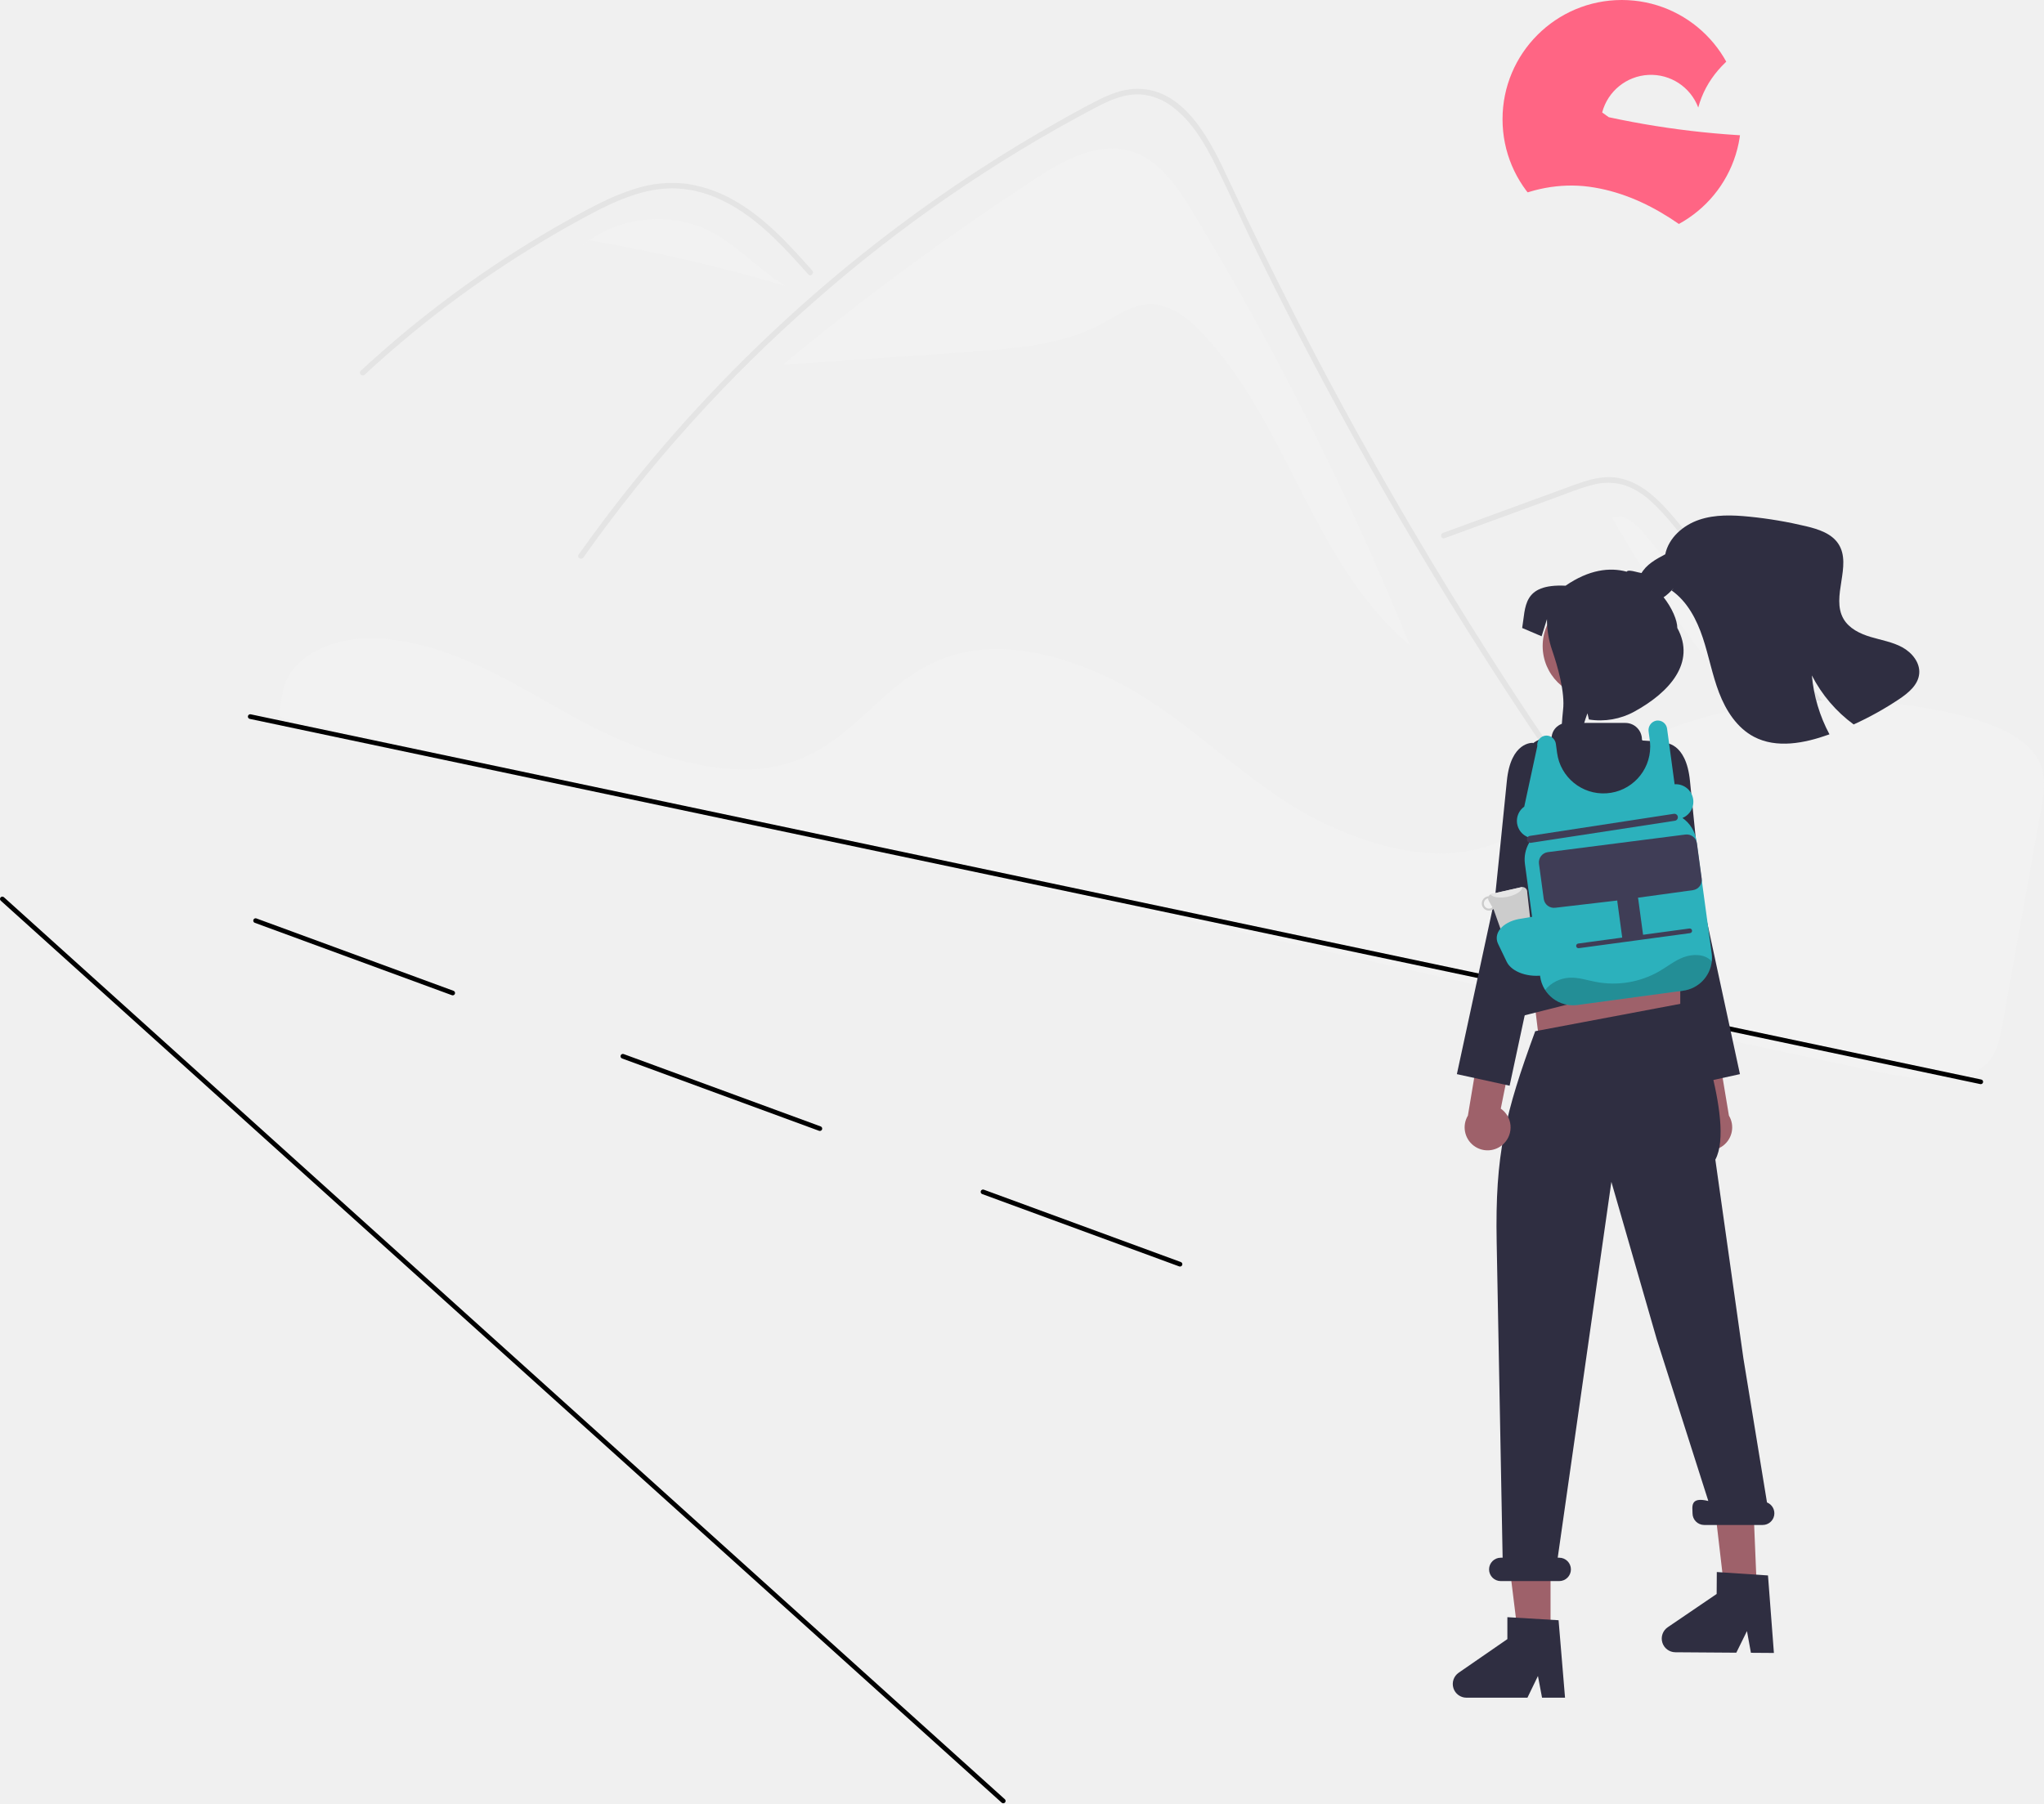
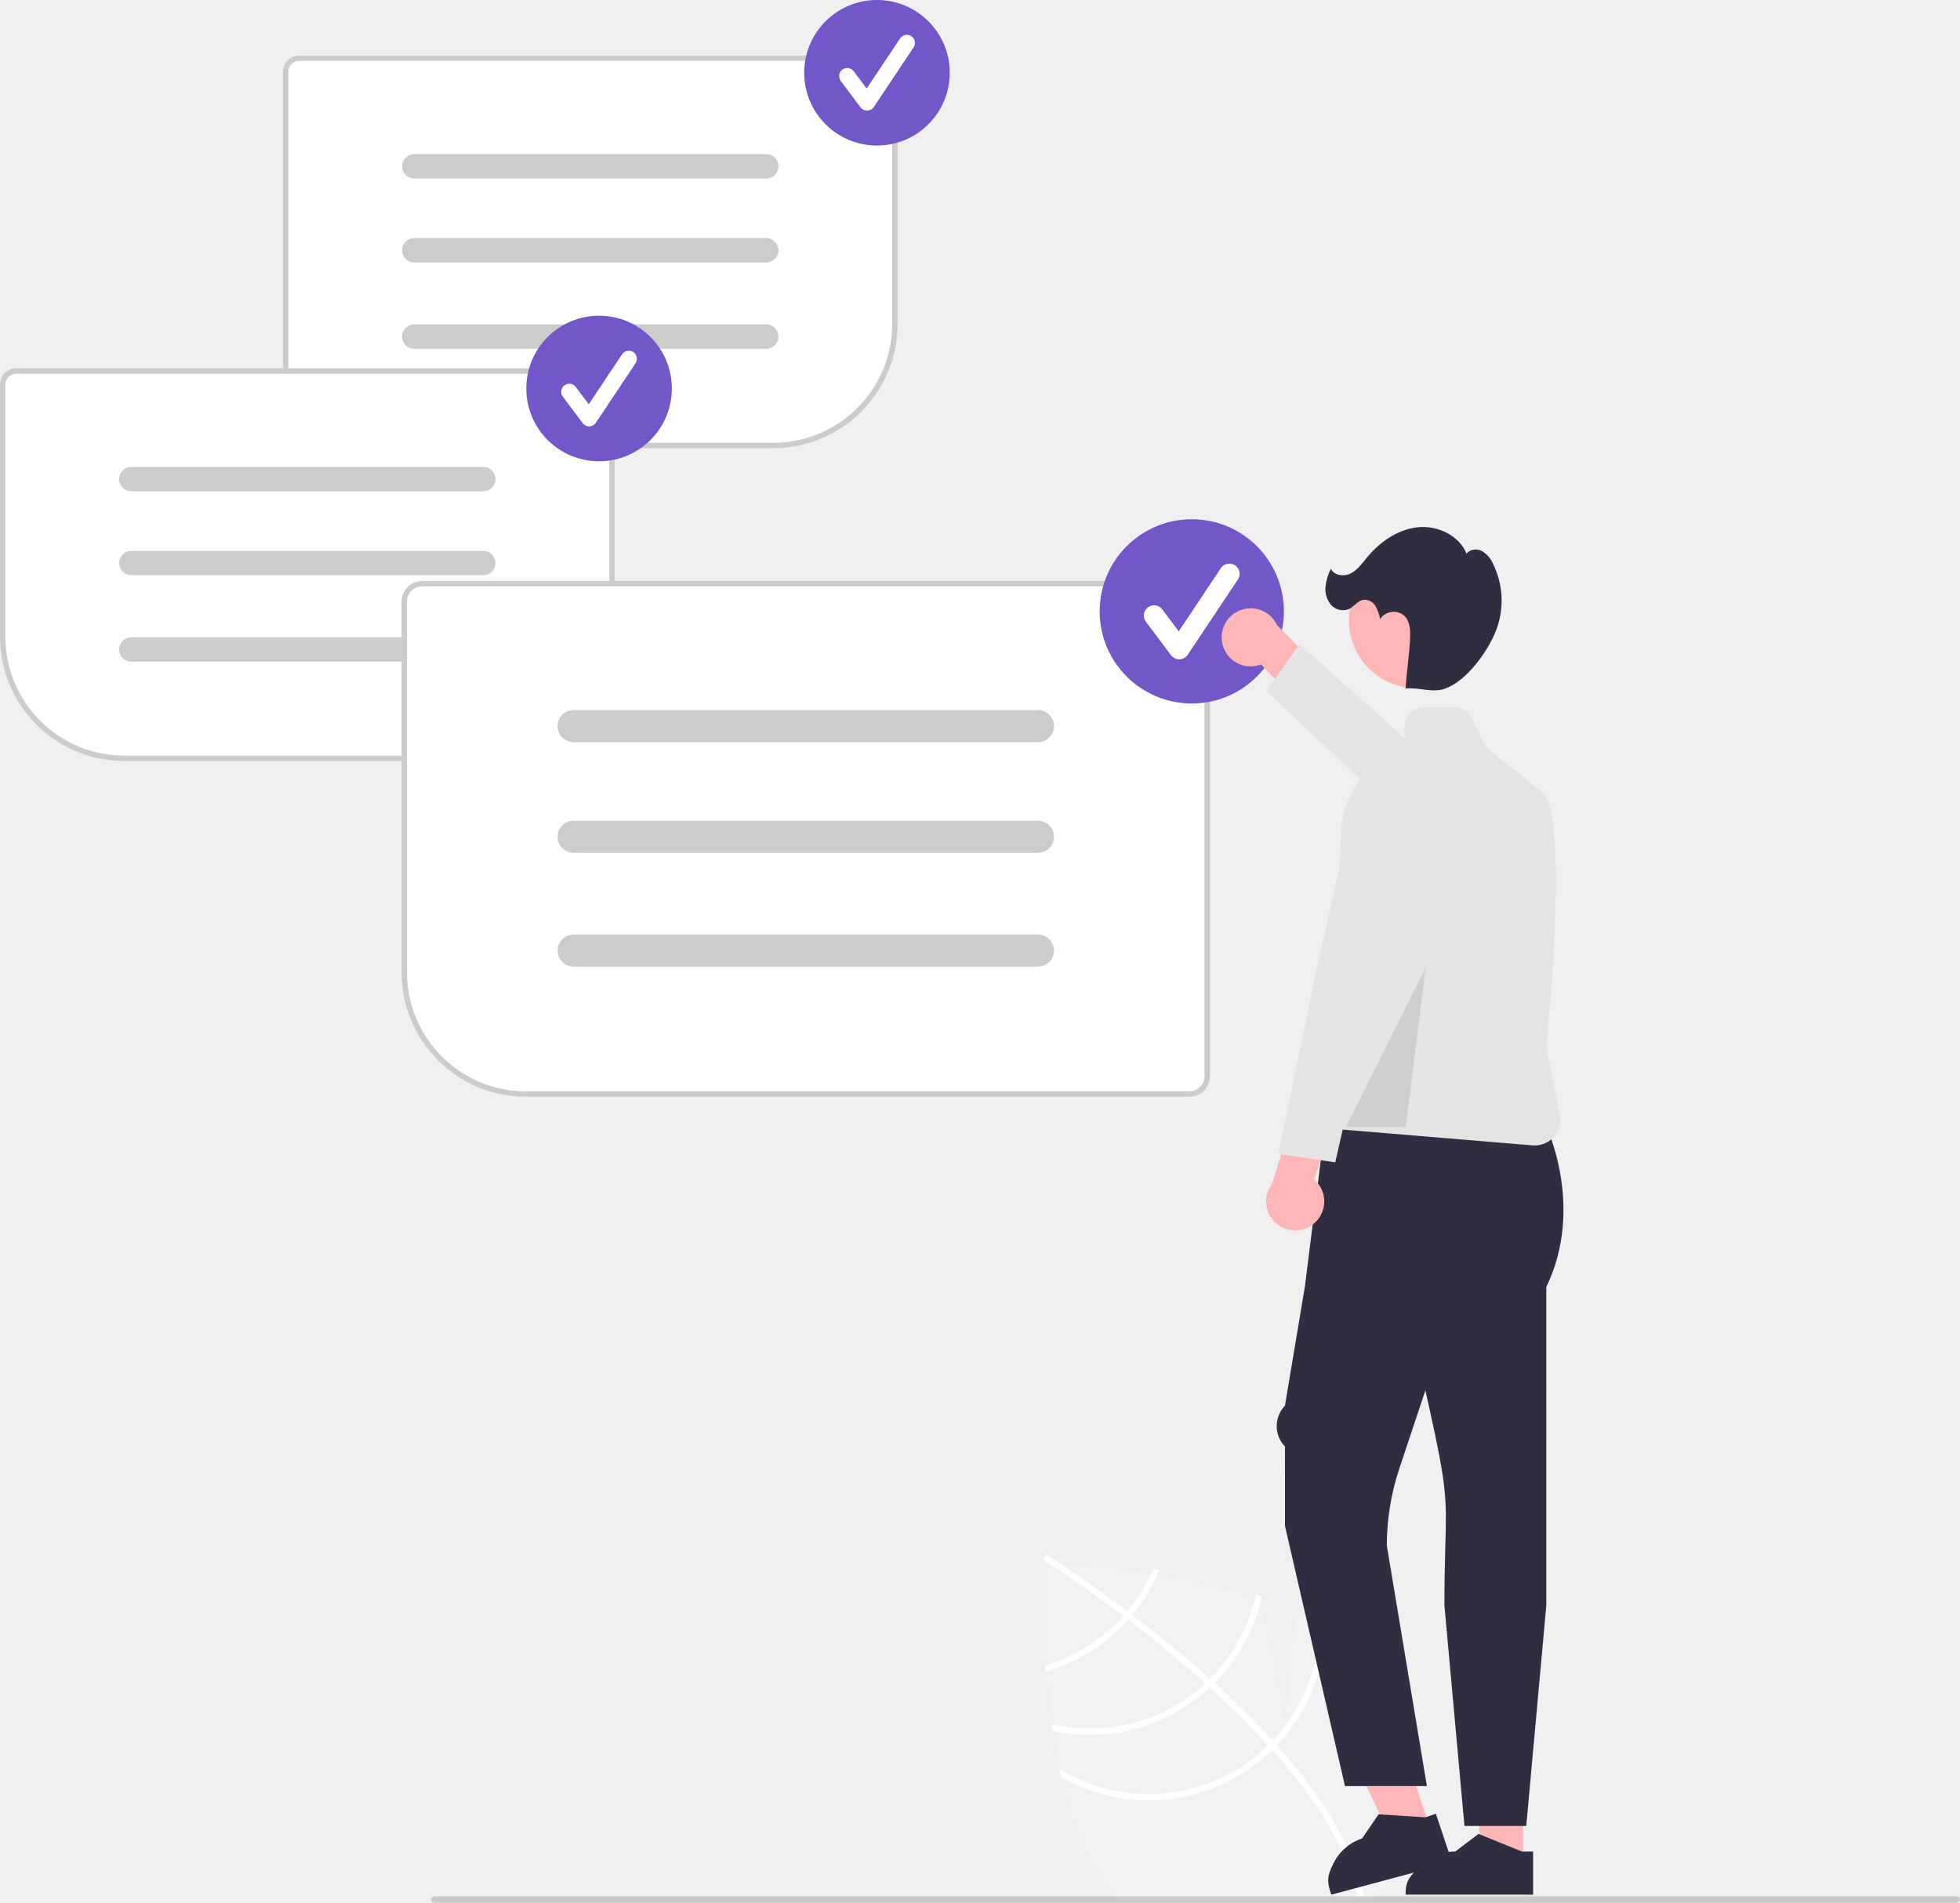
- <svg xmlns="http://www.w3.org/2000/svg" id="currentIllo" data-name="Layer 1" width="874.039" height="771.292" viewBox="0 0 874.039 771.292" class="injected-svg DownloadModal__ImageFile-sc-p17csy-5 iIfSkb grid_media">
-   <path d="M673.062,155.137c-6.611-10.934-14.444-22.608-26.712-26.178-14.207-4.135-28.802,4.079-41.181,12.184a1200.013,1200.013,0,0,0-106.794,78.684l.037.424q39.846-2.748,79.691-5.496c19.192-1.324,39.044-2.83,56.005-11.909,6.436-3.445,12.71-8.047,20.003-8.368,9.061-.398,16.962,5.93,23.17,12.541,36.727,39.109,47.355,98.916,88.558,133.276A1307.621,1307.621,0,0,0,673.062,155.137Z" transform="translate(-162.9803 -64.354)" fill="#f2f2f2" />
-   <path d="M898.816,486.852c-4.061-5.128-5.721-6.33-9.727-11.505Q840.159,412.063,797.108,344.504q-29.241-45.883-55.583-93.529-12.541-22.651-24.394-45.658-9.198-17.839-17.985-35.891c-1.675-3.437-3.303-6.891-4.923-10.352-3.817-8.139-7.563-16.318-11.585-24.346-4.583-9.151-10.162-18.744-18.578-24.891a25.346,25.346,0,0,0-13.204-5.081c-6.851-.443-13.173,2.386-19.115,5.476a615.324,615.324,0,0,0-120.996,83.438A629.917,629.917,0,0,0,412.444,302.789c-.869,1.241-2.924.055-2.047-1.193q5.18-7.325,10.565-14.492A633.399,633.399,0,0,1,582.67,136.269q15.73-10.194,32.051-19.431c5.484-3.106,10.992-6.171,16.594-9.048,5.492-2.821,11.324-5.358,17.598-5.452,21.351-.332,32.407,23.848,40,40.119q3.58,7.681,7.246,15.314,13.856,28.981,28.779,57.432,9.21,17.566,18.823,34.927,29.917,54.062,63.596,105.935c29.743,45.808,59.25,86.275,93.134,129.112C901.424,486.362,899.756,488.053,898.816,486.852Z" transform="translate(-162.9803 -64.354)" fill="#e4e4e4" />
-   <path d="M508.636,181.73c-1.24-1.383-2.473-2.766-3.722-4.149-9.846-10.889-20.411-21.652-33.931-27.894a49.228,49.228,0,0,0-20.624-4.781c-7.38.024-14.595,1.96-21.414,4.67-3.224,1.288-6.377,2.75-9.482,4.307-3.548,1.786-7.033,3.69-10.502,5.61q-9.767,5.405-19.281,11.284-18.93,11.699-36.674,25.184-9.198,6.993-18.017,14.445-8.202,6.922-16.073,14.216c-1.122,1.035-2.797-.64-1.675-1.675,1.383-1.288,2.782-2.568,4.18-3.832q5.927-5.358,12.043-10.51,11.153-9.411,22.884-18.096,18.242-13.513,37.74-25.192,9.743-5.832,19.755-11.174c2.015-1.075,4.054-2.126,6.116-3.121a97.502,97.502,0,0,1,14.54-5.919,51.724,51.724,0,0,1,21.96-2.157,57.173,57.173,0,0,1,20.261,7.009c13.275,7.42,23.572,18.894,33.591,30.091C511.323,181.184,509.655,182.867,508.636,181.73Z" transform="translate(-162.9803 -64.354)" fill="#e4e4e4" />
-   <path d="M780.643,294.569l31.811-11.635L828.249,277.157c5.144-1.881,10.276-4.023,15.593-5.37a24.6,24.6,0,0,1,14.114.18,32.529,32.529,0,0,1,11.008,6.824,89.337,89.337,0,0,1,9.029,9.642c3.439,4.133,6.827,8.308,10.23,12.47q21.068,25.765,41.86,51.755,20.792,25.989,41.306,52.198,20.564,26.274,40.845,52.767,2.484,3.246,4.965,6.494c.914,1.196,2.973.017,2.047-1.196q-20.431-26.76-41.147-53.3-20.767-26.604-41.82-52.982-21.053-26.378-42.391-52.527-5.316-6.515-10.649-13.015c-2.999-3.655-5.965-7.35-9.254-10.753-6.039-6.245-13.583-11.764-22.614-11.914-5.31-.088-10.448,1.597-15.381,3.381-5.318,1.924-10.624,3.884-15.935,5.826l-32.034,11.716-8.008,2.929c-1.421.52-.807,2.812.63,2.286Z" transform="translate(-162.9803 -64.354)" fill="#e4e4e4" />
-   <path d="M466.796,163.388c-16.166-8.308-36.868-6.681-51.723,3.699a737.726,737.726,0,0,1,83.932,19.589C487.555,179.967,478.599,169.455,466.796,163.388Z" transform="translate(-162.9803 -64.354)" fill="#f2f2f2" />
-   <path d="M414.914,167.059l-3.112,2.53c1.053-.885,2.147-1.715,3.271-2.501C415.02,167.078,414.967,167.068,414.914,167.059Z" transform="translate(-162.9803 -64.354)" fill="#f2f2f2" />
-   <path d="M867.766,294.685c-3.131-3.812-6.517-7.803-11.201-9.351l-4.373.172A496.015,496.015,0,0,0,984.306,436.543Q926.036,365.614,867.766,294.685Z" transform="translate(-162.9803 -64.354)" fill="#f2f2f2" />
-   <path d="M667.565,606.081a.992.992,0,0,1-.345-.062l-84.261-30.953a1.0 1,0,0,1,.689-1.877L667.91,604.142a1.0 1,0,0,1-.345,1.938Z" transform="translate(-162.9803 -64.354)" />
-   <path d="M513.565,548.081a.992.992,0,0,1-.345-.062l-84.261-30.953a1.0 1,0,0,1,.689-1.877L513.91,546.142a1.0 1,0,0,1-.345,1.938Z" transform="translate(-162.9803 -64.354)" />
-   <path d="M356.565,490.081a.992.992,0,0,1-.345-.062l-84.261-30.953a1.0 1,0,1,1,.689-1.877L356.91,488.142a1.0 1,0,0,1-.345,1.938Z" transform="translate(-162.9803 -64.354)" />
-   <path d="M340.778,339.738c-3.513-.785-7.07-1.405-10.583-1.837l-.511-.063c-23.321-2.777-43.01,6.958-45.796,22.645l-.495,2.838c-.309,1.795-.643,3.725-1.04,5.86-.192,1.054.867,2.132,2.407,2.476L845.649,497.037c39.607,8.564,79.087,17.024,117.337,25.144a177.652,177.652,0,0,0,21.711,3.511c10.927.926,18.927-.293,24.46-3.725l.001 0c6.877-4.253,8.607-11.157,10.019-19.078,2.846-15.997,5.877-32.793,8.897-49.538,2.661-14.758,5.316-29.477,7.832-43.574,1.478-8.369,2.281-15.869-2.879-22.891-5.596-7.598-17.581-13.494-35.623-17.527-.218-.049-.434-.097-.655-.145-56.592-12.407-117.619-2.55-151.854,24.53-3.942,3.118-7.734,6.553-11.401,9.875a158.915,158.915,0,0,1-17.302,14.232,66.95,66.95,0,0,1-10.666,5.986c-.257.125-.548.255-.851.372-.705.318-1.433.613-2.135.865a62.042,62.042,0,0,1-12.655,3.397l-.431.065c-.326.056-.678.107-1.027.147a68.206,68.206,0,0,1-7.479.589c-10.812.309-22.585-1.669-34.991-5.882a151.752,151.752,0,0,1-32.578-15.751c-10.814-6.914-20.639-14.717-30.141-22.263-4.173-3.316-8.49-6.743-12.828-10.046-.815-.622-1.618-1.23-2.434-1.842-5.313-3.969-10.177-7.354-14.871-10.348a146.281,146.281,0,0,0-37.143-17.035c-13.864-4.03-26.63-5.128-37.931-3.275a60.649,60.649,0,0,0-9.253,2.27c-13.923,4.597-23.917,13.74-33.581,22.583-12.021,10.999-24.453,22.373-44.611,25.204-23.263,3.273-53.836-7.081-74.693-17.866-6.557-3.391-13.045-7.056-19.318-10.601q-3.801-2.148-7.611-4.28c-4.993-2.785-9.099-4.982-12.918-6.915l-1.208-.614c-.673-.337-1.346-.675-2.034-1.007-4.55-2.238-8.825-4.154-13.075-5.86l-1.004-.409c-2.021-.785-3.918-1.486-5.788-2.137l-.747-.259A109.236,109.236,0,0,0,340.778,339.738Z" transform="translate(-162.9803 -64.354)" fill="#f2f2f2" />
-   <path d="M1009.981,528.062a1.009,1.009,0,0,1-.208-.021l-740-156.208a1,1,0,0,1,.413-1.957l740,156.208a1,1,0,0,1-.206,1.979Z" transform="translate(-162.9803 -64.354)" />
-   <circle cx="693.5" cy="51" r="51" fill="#ff6584" />
-   <path d="M948.516,76.224c-24.717-3.341-52.935,10.019-59.341,34.124a21.597,21.597,0,0,0-41.093,2.109l2.83,2.027a372.275,372.275,0,0,0,160.659-.726C994.377,95.688,973.233,79.565,948.516,76.224Z" transform="translate(-162.9803 -64.354)" fill="#f0f0f0" />
-   <path d="M842.516,144.224c-24.717-3.341-52.935,10.019-59.341,34.124a21.597,21.597,0,0,0-41.093,2.109l2.83,2.027a372.275,372.275,0,0,0,160.659-.726C888.377,163.688,867.233,147.565,842.516,144.224Z" transform="translate(-162.9803 -64.354)" fill="#f0f0f0" />
-   <path d="M886.872,553.437a9.76,9.76,0,0,1,1.357-14.904L872.689,461.346l17.161,5.51,12.439,74.659A9.813,9.813,0,0,1,886.872,553.437Z" transform="translate(-162.9803 -64.354)" fill="#9e616a" />
-   <path d="M863.926,390.13l10.648-8.037s9.393-.665,11.056,16.274,5.079,49.95,5.079,49.95l16.293,75.463-22.554,4.95-17.451-81.438-10.469-24.184Z" transform="translate(-162.9803 -64.354)" fill="#2f2e41" />
-   <polygon points="718.5 449 658.5 448 653.5 407 718.5 407 718.5 449" fill="#9e616a" />
-   <polygon points="663.032 699.832 649.181 699.831 642.591 646.404 663.034 646.405 663.032 699.832" fill="#9e616a" />
-   <polygon points="751.276 680.645 737.425 680.548 731.21 627.076 749.225 631.209 751.276 680.645" fill="#9e616a" />
-   <polygon points="707.954 371.691 711.092 379.851 710.465 388.011 649.04 409.286 652.088 373.574 658.993 365.414 707.954 371.691" fill="#ffb6b6" />
-   <circle cx="681.602" cy="276.32" r="21.938" fill="#9e616a" />
-   <path d="M832.208,790.486h-9.829l-1.754-9.279-4.493,9.279H790.064a5.86,5.86,0,0,1-3.33-10.682l20.817-14.377v-9.381l21.896,1.307Z" transform="translate(-162.9803 -64.354)" fill="#2f2e41" />
-   <path d="M921.523,771.351l-9.828-.069-1.689-9.292-4.558,9.248-26.067-.182a5.86,5.86,0,0,1-3.255-10.705l20.917-14.231.066-9.381,21.886,1.46Z" transform="translate(-162.9803 -64.354)" fill="#2f2e41" />
-   <path d="M918.566,706.973l-10.086-61.619-12-85c8.788-16.32-11-67-11-67l-2.793.134L819.467,505.415l.014-.061c-12.931,35.268-17.215,52.691-16.506,90.248l2.547,135.01h-.799a5,5,0,0,0,0,10h25a5,5,0,0,0,0-10h-.645l22.947-160.757L871.48,637.354l22,69c-8-2-6.758,2.634-6.758,5.258a5,5,0,0,0,5,5h25a4.995,4.995,0,0,0,1.844-9.639Z" transform="translate(-162.9803 -64.354)" fill="#2f2e41" />
-   <path d="M890.403,495.979l-2-20a3.987,3.987,0,0,0-3.605-2.995c-.833-9.527-4.339-50.629-4.549-52.421l-.008-.076-1.594-34.058a5.037,5.037,0,0,0-4.703-4.79l-8.421-.55a.446.446,0,0,1-.431-.445,7.081,7.081,0,0,0-7.081-7.081H833.08a6.63,6.63,0,0,0-6.576,5.804.44.44,0,0,1-.448.396l-.003-0a11.845,11.845,0,0,0-11.915,9.824c-3.408,19.831-10.239,64.84-6.862,89.862,1.176,8.711-1.359,1.812-1.803,9.1a5.365,5.365,0,0,0,1.336,3.89c-2.058.598-2.856,2.821-2.328,4.916l-.438-.108a4,4,0,0,0,4.856,2.901L885.502,480.836C887.644,480.296,890.943,498.121,890.403,495.979Z" transform="translate(-162.9803 -64.354)" fill="#2f2e41" />
-   <path d="M806.089,553.437a9.76,9.76,0,0,0-1.357-14.904l15.54-77.187-17.161,5.51-12.439,74.659A9.813,9.813,0,0,0,806.089,553.437Z" transform="translate(-162.9803 -64.354)" fill="#9e616a" />
-   <path d="M829.034,390.13l-10.648-8.037s-9.393-.665-11.056,16.274-5.079,49.95-5.079,49.95l-16.293,75.463,22.554,4.95,17.451-81.438,10.469-24.184Z" transform="translate(-162.9803 -64.354)" fill="#2f2e41" />
-   <path d="M868.076,321.166c4.087,1.217,7.9-2.202,10.745-5.441l-1.011,1.2c6.692,4.713,10.693,12.39,13.289,20.161,2.596,7.763,4.044,15.894,6.975,23.546,2.93,7.643,7.66,15.037,14.9,18.85,9.699,5.107,21.583,2.785,31.9-.9.137-.051.266-.094.403-.146a65.737,65.737,0,0,1-7.523-25.191,59.771,59.771,0,0,0,17.873,20.967,137.213,137.213,0,0,0,19.381-10.779c3.984-2.665,8.183-6.109,8.645-10.882.471-4.738-3.067-9.065-7.24-11.344-4.173-2.279-8.971-3.05-13.529-4.421-4.55-1.362-9.194-3.599-11.584-7.711-5.509-9.459,3.761-22.8-2.151-32.02-2.913-4.533-8.568-6.349-13.812-7.609a182.606,182.606,0,0,0-24.317-4.104c-7.189-.72-14.617-.985-21.455,1.328-6.838,2.313-13.041,7.686-14.506,14.763-3.993,2.099-8.217,4.421-10.359,8.405C862.558,313.815,863.749,319.881,868.076,321.166Z" transform="translate(-162.9803 -64.354)" fill="#2f2e41" />
-   <path d="M874.177,319.572c3.914,4.903,6.044,10.205,6.044,13.38,8.13,14.859-3.496,27.623-18.356,35.753a30.443,30.443,0,0,1-19.45,3.391l-.622-2.654-.842,2.39s-9.675,31.954-12.866,33.828c1.211-5.687,2.598-32.017,3.272-37.567.933-7.554-2.32-18.799-4.667-25.638a40.366,40.366,0,0,1-2.21-13.1v-.195l-2.285,7.34-8.319-3.549c1.548-8.878,0-18.956,18.556-18.082,10.036-6.902,18.873-7.953,26.133-5.996.937-1.448,6.339,1.264,7.9.502" transform="translate(-162.9803 -64.354)" fill="#2f2e41" />
-   <path d="M894.95,475.58a14.211,14.211,0,0,1-12.22,12.5l-45.17,6.12a14.224,14.224,0,0,1-15.99-12.18l-6.51-48.14a14.175,14.175,0,0,1,1.8-9.04l-.31-2.34a7.49,7.49,0,0,1-1.78-13.14l5.58-25.85a4.007,4.007,0,0,1,3.82-4.54,4.113,4.113,0,0,1,4.13,3.63l.51,3.8a20.001,20.001,0,0,0,39.82-2.66,20.672,20.672,0,0,0-.18-2.71l-.5-3.74a4.15,4.15,0,0,1,3.18-4.69,3.999,3.999,0,0,1,4.71,3.4l3.23,23.8a7.492,7.492,0,0,1,3.35,14.41,14.165,14.165,0,0,1,5.97,9.74l6.52,48.15A14,14,0,0,1,894.95,475.58Z" transform="translate(-162.9803 -64.354)" fill="#2cb1bc" />
-   <path d="M815.906,423.559a1.502,1.502,0,0,1,1.285-1.688l61.566-9.437a1.5,1.5,0,1,1,.402,2.973l-61.566,9.437A1.502,1.502,0,0,1,815.906,423.559Z" transform="translate(-162.9803 -64.354)" fill="#3f3d56" />
-   <path d="M823.101,448.829l-2.035-15.036a4.413,4.413,0,0,1,3.782-4.965l58.801-7.522a4.413,4.413,0,0,1,4.965,3.782l2.035,15.036a4.413,4.413,0,0,1-3.782,4.965L863.381,448.32a4.413,4.413,0,0,1,.117.489l2.079,15.36,19.819-2.682a1,1,0,1,1,.268,1.982l-19.819,2.682-8.919,1.207L838.098,469.906a1,1,0,0,1-.268-1.982l18.828-2.548-2.079-15.36a4.414,4.414,0,0,1-.017-.502l-26.496,3.097A4.413,4.413,0,0,1,823.101,448.829Z" transform="translate(-162.9803 -64.354)" fill="#3f3d56" />
-   <path d="M591.98,835.646a.998.998,0,0,1-.669-.257l-428-385.792a1,1,0,0,1,1.339-1.486l428,385.792a1,1,0,0,1-.67,1.743Z" transform="translate(-162.9803 -64.354)" />
-   <path d="M816.03,445.94a2.026,2.026,0,0,0-2.15-2.17,1.864,1.864,0,0,0-.32.04l-12.66,2.86a2.085,2.085,0,0,0-1.34,1.03,2.606,2.606,0,0,0-.55.08,3.076,3.076,0,1,0,1.36,6,3.118,3.118,0,0,0,1.24-.6l4.29,12.08a2.015,2.015,0,0,0,2.21.97l8.23-1.86a2.043,2.043,0,0,0,1.57-1.82Zm-15.85,6.98a2.2,2.2,0,0,1-.98-4.29c.04-.01.08,0,.12-.01a2.071,2.071,0,0,0,.27,1.04L801.16,452.4A2.071,2.071,0,0,1,800.18,452.92Z" transform="translate(-162.9803 -64.354)" fill="#ccc" />
-   <path d="M813.88,443.77c.12,1.6-2.62,3.44-6.29,4.17-3.37.69-6.39.21-7.24-1.05a1.919,1.919,0,0,1,.55-.22l12.66-2.86A1.864,1.864,0,0,1,813.88,443.77Z" transform="translate(-162.9803 -64.354)" fill="#e6e6e6" />
-   <path d="M807.264,475.724l-3.675-7.646c-2.153-4.479,1.789-9.245,8.787-10.624L821,456l3.607,25.202-.747.147C816.862,482.727,809.417,480.203,807.264,475.724Z" transform="translate(-162.9803 -64.354)" fill="#2cb1bc" />
-   <g opacity="0.2">
-     <path d="M894.95,475.58a14.211,14.211,0,0,1-12.22,12.5l-45.17,6.12a14.208,14.208,0,0,1-13.87-6.42,14.512,14.512,0,0,1,10.36-5.24c3.88-.2,7.64,1.09,11.44,1.81a39.589,39.589,0,0,0,26.83-4.45c3.53-2.05,6.71-4.67,10.59-6.13,3.88-1.45,8.89-1.4,11.7,1.43A4.033,4.033,0,0,1,894.95,475.58Z" transform="translate(-162.9803 -64.354)" />
-   </g>
+ <svg xmlns="http://www.w3.org/2000/svg" data-name="Layer 1" width="726.423" height="705.12" viewBox="0 0 726.423 705.12">
+   <path d="M745.618,799.922c-.76.8-1.55,1.59-2.35,2.38H652.047c-.75-.77-1.49-1.56-2.23-2.38-.03-.03-.06-.07-.09-.1-9.91-10.98-16.15-26.94-20.04-43.77-.25-1.02-.47-2.05-.69-3.09-1.02-4.73-1.85-9.51-2.53-14.25-.12-.82-.24-1.64-.34-2.46-.92-6.81-1.54-13.51-1.94-19.8-.05-.81-.1-1.6-.15-2.39a324.829,324.829,0,0,1-.02-37.6s.12,0,.35.01c.67.03,2.28.1,4.65.24,6.53.4,18.85,1.4,33.34,3.76.79.13,1.59.27,2.39.41a252.149,252.149,0,0,1,36.17,8.76c.74.25,1.47.5,2.21.75l.01.05,9.07,45.51,3.76-40.51c2.99,1.35,5.9,2.79,8.69,4.33.78.43,1.54.86,2.29,1.3a72.111,72.111,0,0,1,17.17,13.54C773.868,747.582,767.497,777.052,745.618,799.922Z" transform="translate(-235.8247 -97.18208)" fill="#f2f2f2" />
+   <path d="M707.497,742.215l1.581,1.752c18.279,20.458,29.188,39.448,32.549,56.719.053.251.09.501.144.752l-1.169.222-1.127.199c-3.43-18.83-16.201-38.296-32.14-56.144-.508-.58-1.024-1.169-1.557-1.742-6.814-7.496-14.14-14.687-21.548-21.411-.569-.525-1.154-1.052-1.739-1.578-9.824-8.825-19.707-16.808-28.521-23.538-.621-.478-1.25-.949-1.872-1.411-14.965-11.329-26.577-18.839-29.165-20.485-.312-.206-.489-.315-.529-.341l.613-.978.001-.017.621-.986c.04.027.634.388,1.706,1.088,4.028,2.597,14.856,9.744,28.326,19.905.605.461,1.235.932,1.855,1.41,7.158,5.454,14.988,11.703,22.894,18.543q2.983,2.572,5.818,5.137c.594.518,1.179,1.045,1.748,1.57Q698,731.781,707.497,742.215Z" transform="translate(-235.8247 -97.18208)" fill="#fff" />
+   <path d="M663.218,678.532c-.27.65-.56,1.3-.86,1.94a62.382,62.382,0,0,1-8.69,13.75c-.51.6-1.03,1.21-1.57,1.81q-2.19,2.415-4.66,4.67a62.595,62.595,0,0,1-23.4,13.36c-.28.09-.55.18-.83.26.05.79.1,1.57.15,2.38.28-.08.55-.16.83-.25a64.849,64.849,0,0,0,24.81-14.02,66.938,66.938,0,0,0,4.97-4.99c.54-.59,1.06-1.2,1.56-1.81a64.419,64.419,0,0,0,9.22-14.75c.28-.64.56-1.28.83-1.93C664.778,678.812,663.988,678.672,663.218,678.532Z" transform="translate(-235.8247 -97.18208)" fill="#fff" />
+   <path d="M701.328,687.872c-.12.59-.26,1.18-.41,1.77a62.564,62.564,0,0,1-16.68,29.67c-.57.57-1.15,1.13-1.75,1.67-.17.17-.36.35-.54.51a63.024,63.024,0,0,1-55.82,14.76c-.23-.04-.47-.1-.7-.15.12.82.23,1.65.36,2.47.23.05.45.1.68.14a65.359,65.359,0,0,0,57.04-15.49c.24-.22.49-.43.72-.66.6-.56,1.18-1.12,1.76-1.68a65.028,65.028,0,0,0,17.15-30.44q.225-.9.42-1.8C702.817,688.382,702.078,688.122,701.328,687.872Z" transform="translate(-235.8247 -97.18208)" fill="#fff" />
+   <path d="M724.658,698.082c.01.56.01,1.13,0,1.69a62.703,62.703,0,0,1-17.16,42.44c-.56.6-1.14,1.18-1.72,1.76-.63.61-1.26,1.22-1.91,1.8a63.162,63.162,0,0,1-74.87,7.19,6.713,6.713,0,0,1-.58-.34c.24,1.06.48,2.1.74,3.14.18.1.35.2.53.29a65.505,65.505,0,0,0,75.74-8.54c.65-.59,1.3-1.18,1.91-1.8.6-.57,1.17-1.15,1.74-1.75a65.251,65.251,0,0,0,17.87-42.89q.03-.81.03-1.62C726.218,698.982,725.437,698.532,724.658,698.082Z" transform="translate(-235.8247 -97.18208)" fill="#fff" />
+   <path d="M522.492,262.76H346.707a5.524,5.524,0,0,1-5.518-5.518V123.768a5.524,5.524,0,0,1,5.518-5.518H562.475a5.524,5.524,0,0,1,5.518,5.518v93.493A45.551,45.551,0,0,1,522.492,262.76Z" transform="translate(-235.8247 -97.18208)" fill="#fff" />
+   <path d="M522.492,263.26H346.707a6.025,6.025,0,0,1-6.018-6.018V123.768a6.025,6.025,0,0,1,6.018-6.018H562.475a6.024,6.024,0,0,1,6.018,6.018v93.493A46.052,46.052,0,0,1,522.492,263.26ZM346.707,119.75a4.023,4.023,0,0,0-4.018,4.018v133.475a4.022,4.022,0,0,0,4.018,4.018H522.492a44.05,44.05,0,0,0,44-44V123.768a4.023,4.023,0,0,0-4.018-4.018Z" transform="translate(-235.8247 -97.18208)" fill="#ccc" />
+   <path d="M519.823,163.327H389.358a4.516,4.516,0,0,1,0-9.032H519.823a4.516,4.516,0,0,1,0,9.032Z" transform="translate(-235.8247 -97.18208)" fill="#ccc" />
+   <path d="M519.823,194.437H389.358a4.516,4.516,0,0,1,0-9.032H519.823a4.516,4.516,0,1,1,0,9.032Z" transform="translate(-235.8247 -97.18208)" fill="#ccc" />
+   <path d="M519.823,226.437H389.358a4.516,4.516,0,0,1,0-9.032H519.823a4.516,4.516,0,1,1,0,9.032Z" transform="translate(-235.8247 -97.18208)" fill="#ccc" />
+   <circle cx="325.03" cy="26.968" r="26.969" fill="#7157c8" />
+   <path d="M557.176,138.186a2.999,2.999,0,0,1-2.4-1.2l-7.357-9.81a3,3,0,1,1,4.8-3.6l4.813,6.417,12.363-18.544a3,3,0,1,1,4.992,3.328L559.672,136.851a3.001,3.001,0,0,1-2.413,1.335C557.231,138.186,557.203,138.186,557.176,138.186Z" transform="translate(-235.8247 -97.18208)" fill="#fff" />
+   <path d="M457.61,378.689H281.825a45.551,45.551,0,0,1-45.5-45.5V239.696a5.525,5.525,0,0,1,5.518-5.518H457.61a5.525,5.525,0,0,1,5.518,5.518v133.475A5.525,5.525,0,0,1,457.61,378.689Z" transform="translate(-235.8247 -97.18208)" fill="#fff" />
+   <path d="M457.61,379.189H281.825a46.052,46.052,0,0,1-46-46V239.696a6.025,6.025,0,0,1,6.018-6.018H457.61a6.025,6.025,0,0,1,6.018,6.018v133.475A6.025,6.025,0,0,1,457.61,379.189ZM241.843,235.678a4.023,4.023,0,0,0-4.018,4.018v93.493a44.05,44.05,0,0,0,44,44H457.61a4.023,4.023,0,0,0,4.018-4.018V239.696a4.023,4.023,0,0,0-4.018-4.018Z" transform="translate(-235.8247 -97.18208)" fill="#ccc" />
+   <path d="M414.959,279.255H284.494a4.516,4.516,0,1,1,0-9.032H414.959a4.516,4.516,0,1,1,0,9.032Z" transform="translate(-235.8247 -97.18208)" fill="#ccc" />
+   <path d="M414.959,310.366H284.494a4.516,4.516,0,0,1,0-9.032H414.959a4.516,4.516,0,1,1,0,9.032Z" transform="translate(-235.8247 -97.18208)" fill="#ccc" />
+   <path d="M414.959,342.366H284.494a4.516,4.516,0,0,1,0-9.032H414.959a4.516,4.516,0,1,1,0,9.032Z" transform="translate(-235.8247 -97.18208)" fill="#ccc" />
+   <circle cx="222.03" cy="143.969" r="26.969" fill="#7157c8" />
+   <path d="M454.176,255.186a2.999,2.999,0,0,1-2.4-1.2l-7.357-9.81a3,3,0,1,1,4.8-3.6l4.813,6.417,12.363-18.544a3,3,0,0,1,4.992,3.328L456.672,253.851a3.001,3.001,0,0,1-2.413,1.335C454.231,255.186,454.203,255.186,454.176,255.186Z" transform="translate(-235.8247 -97.18208)" fill="#fff" />
+   <path d="M676.635,503.103H430.671a45.551,45.551,0,0,1-45.5-45.5V320.089a7.121,7.121,0,0,1,7.113-7.113H676.635a7.121,7.121,0,0,1,7.112,7.113V495.989A7.121,7.121,0,0,1,676.635,503.103Z" transform="translate(-235.8247 -97.18208)" fill="#fff" />
+   <path d="M676.635,503.603H430.671a46.052,46.052,0,0,1-46-46V320.089a7.621,7.621,0,0,1,7.613-7.613H676.635a7.621,7.621,0,0,1,7.612,7.613V495.989A7.621,7.621,0,0,1,676.635,503.603ZM392.284,314.476a5.619,5.619,0,0,0-5.613,5.613V457.603a44.05,44.05,0,0,0,44,44H676.635a5.619,5.619,0,0,0,5.612-5.613V320.089a5.619,5.619,0,0,0-5.612-5.613Z" transform="translate(-235.8247 -97.18208)" fill="#ccc" />
+   <path d="M620.426,372.222H448.492a5.952,5.952,0,1,1,0-11.903H620.426a5.952,5.952,0,1,1,0,11.903Z" transform="translate(-235.8247 -97.18208)" fill="#ccc" />
+   <path d="M620.426,413.221H448.492a5.952,5.952,0,1,1,0-11.903H620.426a5.952,5.952,0,1,1,0,11.903Z" transform="translate(-235.8247 -97.18208)" fill="#ccc" />
+   <path d="M620.426,455.393H448.492a5.952,5.952,0,1,1,0-11.903H620.426a5.952,5.952,0,1,1,0,11.903Z" transform="translate(-235.8247 -97.18208)" fill="#ccc" />
+   <circle cx="441.703" cy="226.559" r="34.139" fill="#7157c8" />
+   <path d="M672.871,341.509a3.796,3.796,0,0,1-3.038-1.519l-9.314-12.418a3.797,3.797,0,1,1,6.076-4.557l6.093,8.124L688.339,307.664a3.798,3.798,0,0,1,6.319,4.213l-18.627,27.941a3.799,3.799,0,0,1-3.054,1.69C672.941,341.508,672.906,341.509,672.871,341.509Z" transform="translate(-235.8247 -97.18208)" fill="#fff" />
+   <polygon points="530.145 677.866 516.256 682.511 491.729 631.148 512.229 624.292 530.145 677.866" fill="#ffb6b6" />
+   <path d="M774.015,787.327l-44.785,11.978-.189-.566c-1.557-4.656-1.208-6.641.984-11.034a18.261,18.261,0,0,1,10.618-9.228l.001-0,6.105-8.942,17.339,1.102,3.909-1.307Z" transform="translate(-235.8247 -97.18208)" fill="#2f2e41" />
+   <polygon points="564.461 690.925 549.816 690.925 542.848 634.435 564.464 634.436 564.461 690.925" fill="#ffb6b6" />
+   <path d="M804.021,799.304l-47.223-.002v-.597c0-4.91,1.912-6.526,5.384-9.997a18.261,18.261,0,0,1,12.996-5.383h.001l8.626-6.544,16.094,6.545,4.122 0Z" transform="translate(-235.8247 -97.18208)" fill="#2f2e41" />
+   <path d="M688.824,335.498a10.696,10.696,0,0,0,14.37,7.907l16.908,17.652,13.233-7.658-24.227-24.593a10.754,10.754,0,0,0-20.283,6.692Z" transform="translate(-235.8247 -97.18208)" fill="#ffb6b6" />
+   <polygon points="562.421 327.072 570.043 319.186 525.965 278.363 481.602 238.751 469.315 256.113 515.804 299.507 562.421 327.072" fill="#e4e4e4" />
+   <path d="M771.163,692.156c0-9.911.196-16.979.354-22.66.461-16.623.585-21.092-5.776-49.719l-1.634-7.352-9.635,28.904a90.541,90.541,0,0,0-4.657,28.596l14.855,89.132H734.307L712.07,662.697l-.01-29.475a10.873,10.873,0,0,1,0-15.112l7.388-44.159,7.478-59.513h81.907s14.455,29.962.09,59.682l-.002,118.073-7.422,81.64H778.586Z" transform="translate(-235.8247 -97.18208)" fill="#2f2e41" />
+   <path d="M803.825,521.641l-76.613-6.384-.398-.033,6.114-110.054a34.611,34.611,0,0,1,23.459-30.986v-7.702a7.198,7.198,0,0,1,7.19-7.19h11.194a7.151,7.151,0,0,1,6.431,3.974l5.474,10.947,20.699,16.559c10.223,8.179,1.995,90.176,1.553,94.503l5.006,25.031a9.505,9.505,0,0,1-9.297,11.368Q804.233,521.674,803.825,521.641Z" transform="translate(-235.8247 -97.18208)" fill="#e4e4e4" />
+   <path d="M722.692,550.699a10.696,10.696,0,0,0,.202-16.4l7.601-23.231-12.991-8.062-10.274,32.957a10.754,10.754,0,0,0,15.461,14.736Z" transform="translate(-235.8247 -97.18208)" fill="#ffb6b6" />
+   <polygon points="513.585 295.588 503.038 292.072 487.804 360.04 473.773 427.634 494.876 430.739 511.241 358.868 513.585 295.588" fill="#e4e4e4" />
+   <circle cx="525.103" cy="229.914" r="25.162" fill="#ffb6b6" />
+   <path d="M727.072,314.773a18.894,18.894,0,0,1,2.014-6.833c1.176,2.558,4.845,3.002,7.357,1.729,2.512-1.273,4.194-3.691,5.989-5.86,4.736-5.724,11.248-10.367,18.629-11.213,7.381-.846,15.516,2.88,18.305,9.766,1.251-1.738,3.922-1.931,5.81-.921a10.45,10.45,0,0,1,4.076,4.829,30.766,30.766,0,0,1,1.023,24.617c-3.108,7.865-10.783,18.461-18.701,21.429-4.807,1.802-9.663-.504-14.776,0,.268-5.58,1.35-12.464,1.617-18.044.147-3.056.168-6.475-1.919-8.711a6.025,6.025,0,0,0-9.192,1.073,13.842,13.842,0,0,0-1.726-4.921,4.708,4.708,0,0,0-4.42-2.264c-2.135.35-3.453,2.541-5.413,3.459a5.882,5.882,0,0,1-6.537-1.499A8.894,8.894,0,0,1,727.072,314.773Z" transform="translate(-235.8247 -97.18208)" fill="#2f2e41" />
+   <polygon points="528.36 358.563 498.809 417.665 520.973 417.665 528.36 358.563" opacity="0.1" />
+   <path d="M962.247,801.112a1.186,1.186,0,0,1-1.19,1.19h-564.29a1.19,1.19,0,0,1,0-2.38h564.29A1.186,1.186,0,0,1,962.247,801.112Z" transform="translate(-235.8247 -97.18208)" fill="#cacaca" />
</svg>
